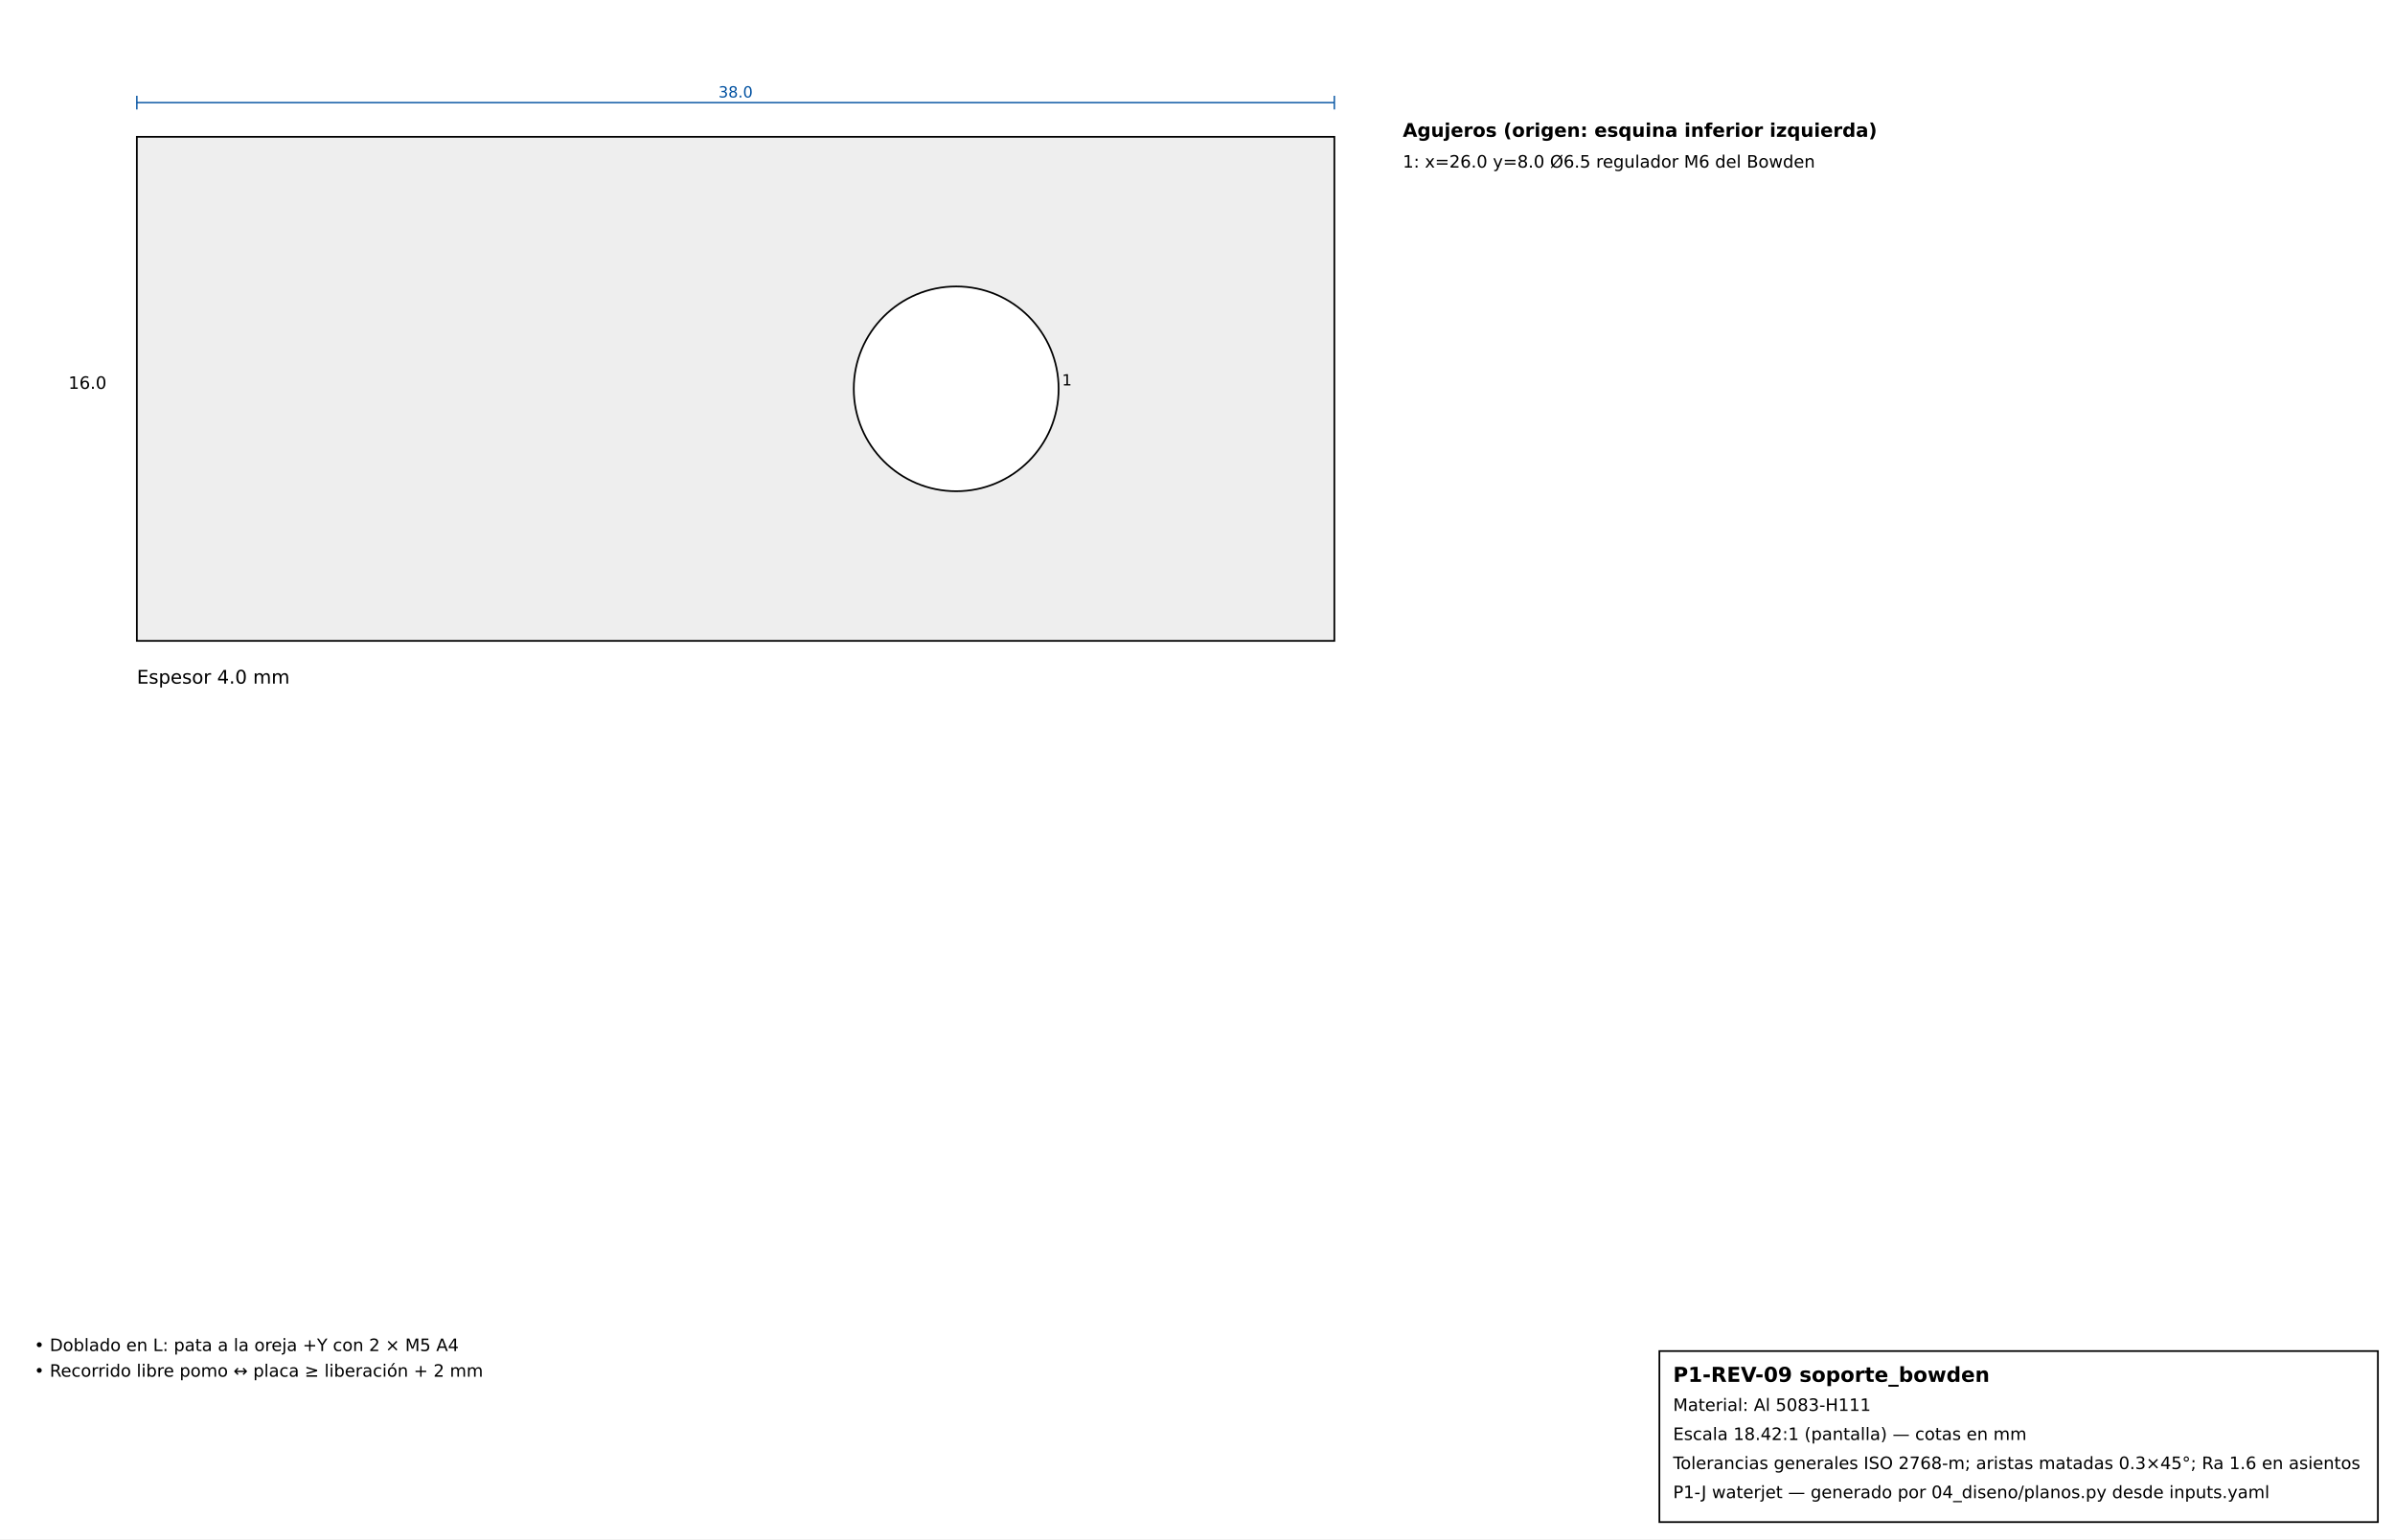
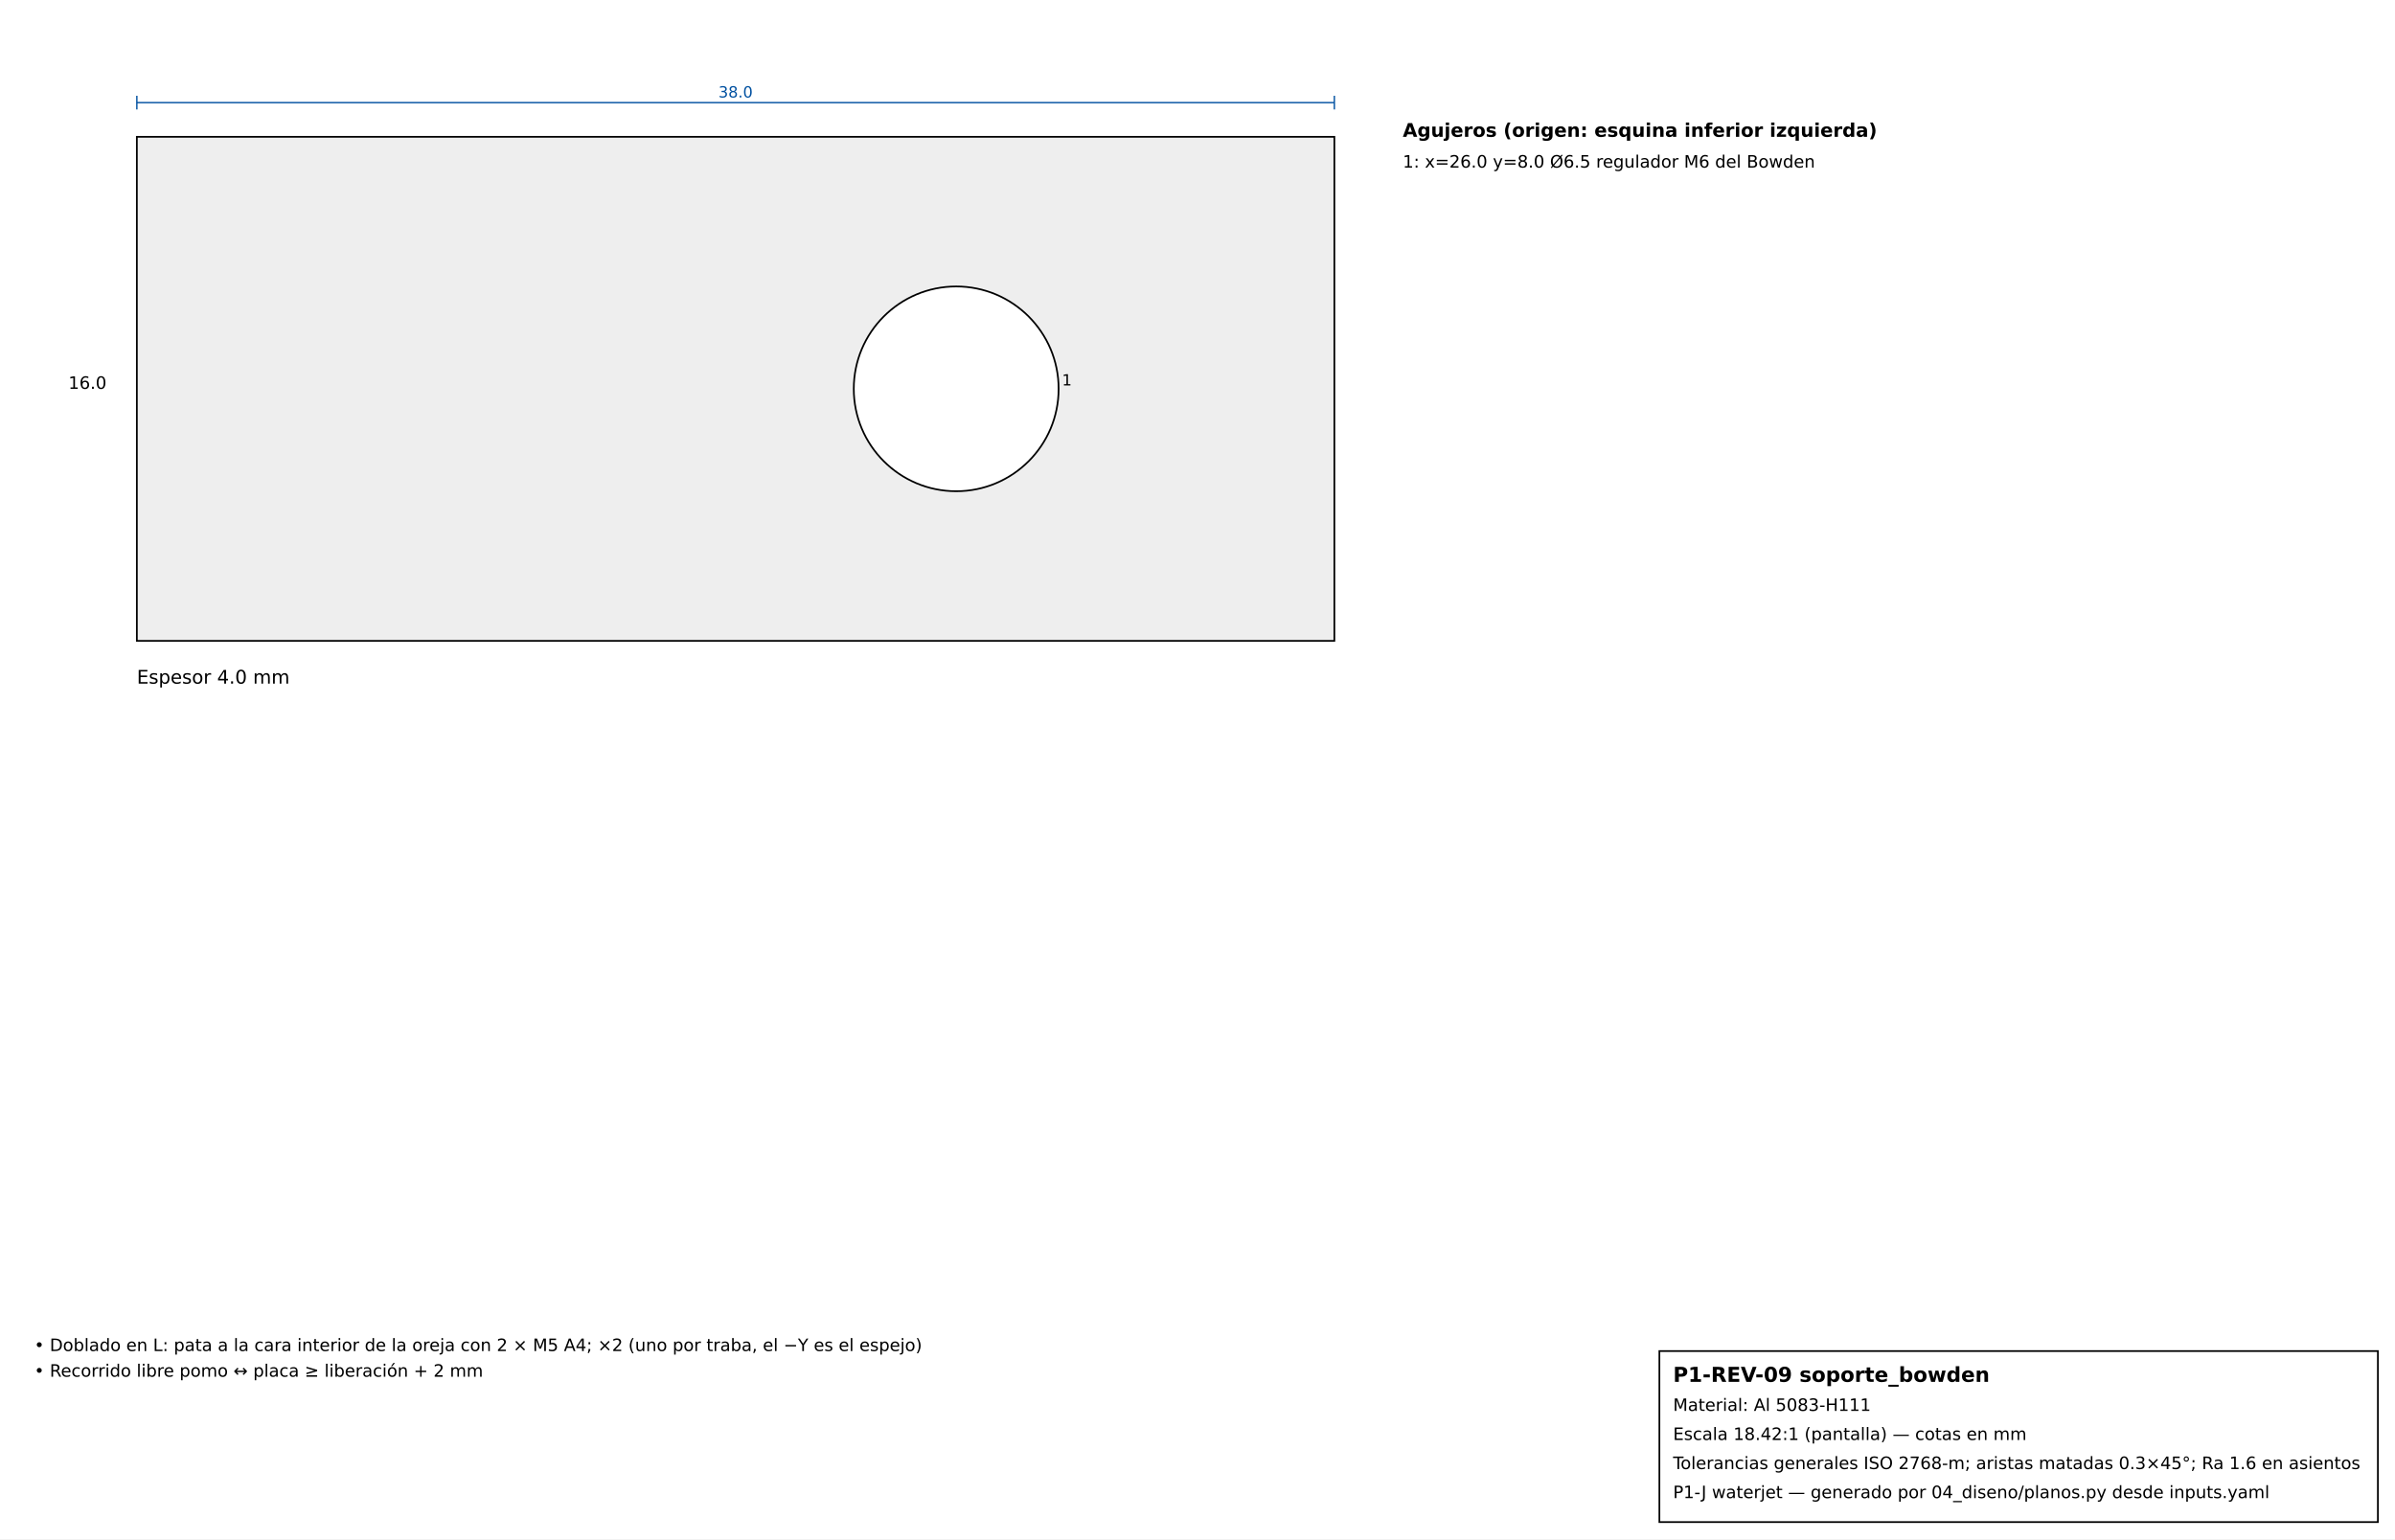
<svg xmlns="http://www.w3.org/2000/svg" baseProfile="full" height="900" version="1.1" width="1400">
  <defs />
  <rect fill="white" height="900" width="1400" x="0" y="0" />
  <rect fill="#eeeeee" height="294.737" stroke="black" width="700.0" x="80" y="80" />
  <circle cx="558.947" cy="227.368" fill="white" r="59.868" stroke="black" />
  <text font-family="DejaVu Sans" font-size="9" x="620.816" y="225.368">1</text>
  <text font-family="DejaVu Sans" font-size="11" font-weight="bold" x="820.0" y="80">Agujeros (origen: esquina inferior izquierda)</text>
  <text font-family="DejaVu Sans" font-size="10" x="820.0" y="98">1: x=26.0  y=8.0  Ø6.5  regulador M6 del Bowden</text>
  <line stroke="#0050a0" stroke-width="0.8" x1="80" x2="780.0" y1="60" y2="60" />
  <line stroke="#0050a0" stroke-width="0.8" x1="80" x2="80" y1="56" y2="64" />
  <line stroke="#0050a0" stroke-width="0.8" x1="780.0" x2="780.0" y1="56" y2="64" />
  <text fill="#0050a0" font-family="DejaVu Sans" font-size="9" text-anchor="middle" x="430.0" y="57">38.0</text>
  <text font-family="DejaVu Sans" font-size="10" x="40" y="227.368">16.0</text>
  <text font-family="DejaVu Sans" font-size="11" x="80" y="399.737">Espesor 4.0 mm</text>
  <g font-family="DejaVu Sans" font-size="11">
    <rect fill="none" height="100" stroke="black" width="420" x="970" y="790" />
    <text font-size="12" font-weight="bold" x="978" y="808">P1-REV-09  soporte_bowden</text>
    <text font-size="10" font-weight="normal" x="978" y="825">Material: Al 5083-H111</text>
    <text font-size="10" font-weight="normal" x="978" y="842">Escala 18.42:1 (pantalla)  —  cotas en mm</text>
    <text font-size="10" font-weight="normal" x="978" y="859">Tolerancias generales ISO 2768-m; aristas matadas 0.3×45°; Ra 1.6 en asientos</text>
    <text font-size="10" font-weight="normal" x="978" y="876">P1-J waterjet — generado por 04_diseno/planos.py desde inputs.yaml</text>
-     <text font-size="10" x="20" y="790">• Doblado en L: pata a la oreja +Y con 2 × M5 A4</text>
+     <text font-size="10" x="20" y="790">• Doblado en L: pata a la cara interior de la oreja con 2 × M5 A4; ×2 (uno por traba, el −Y es el espejo)</text>
    <text font-size="10" x="20" y="805">• Recorrido libre pomo ↔ placa ≥ liberación + 2 mm</text>
  </g>
</svg>
